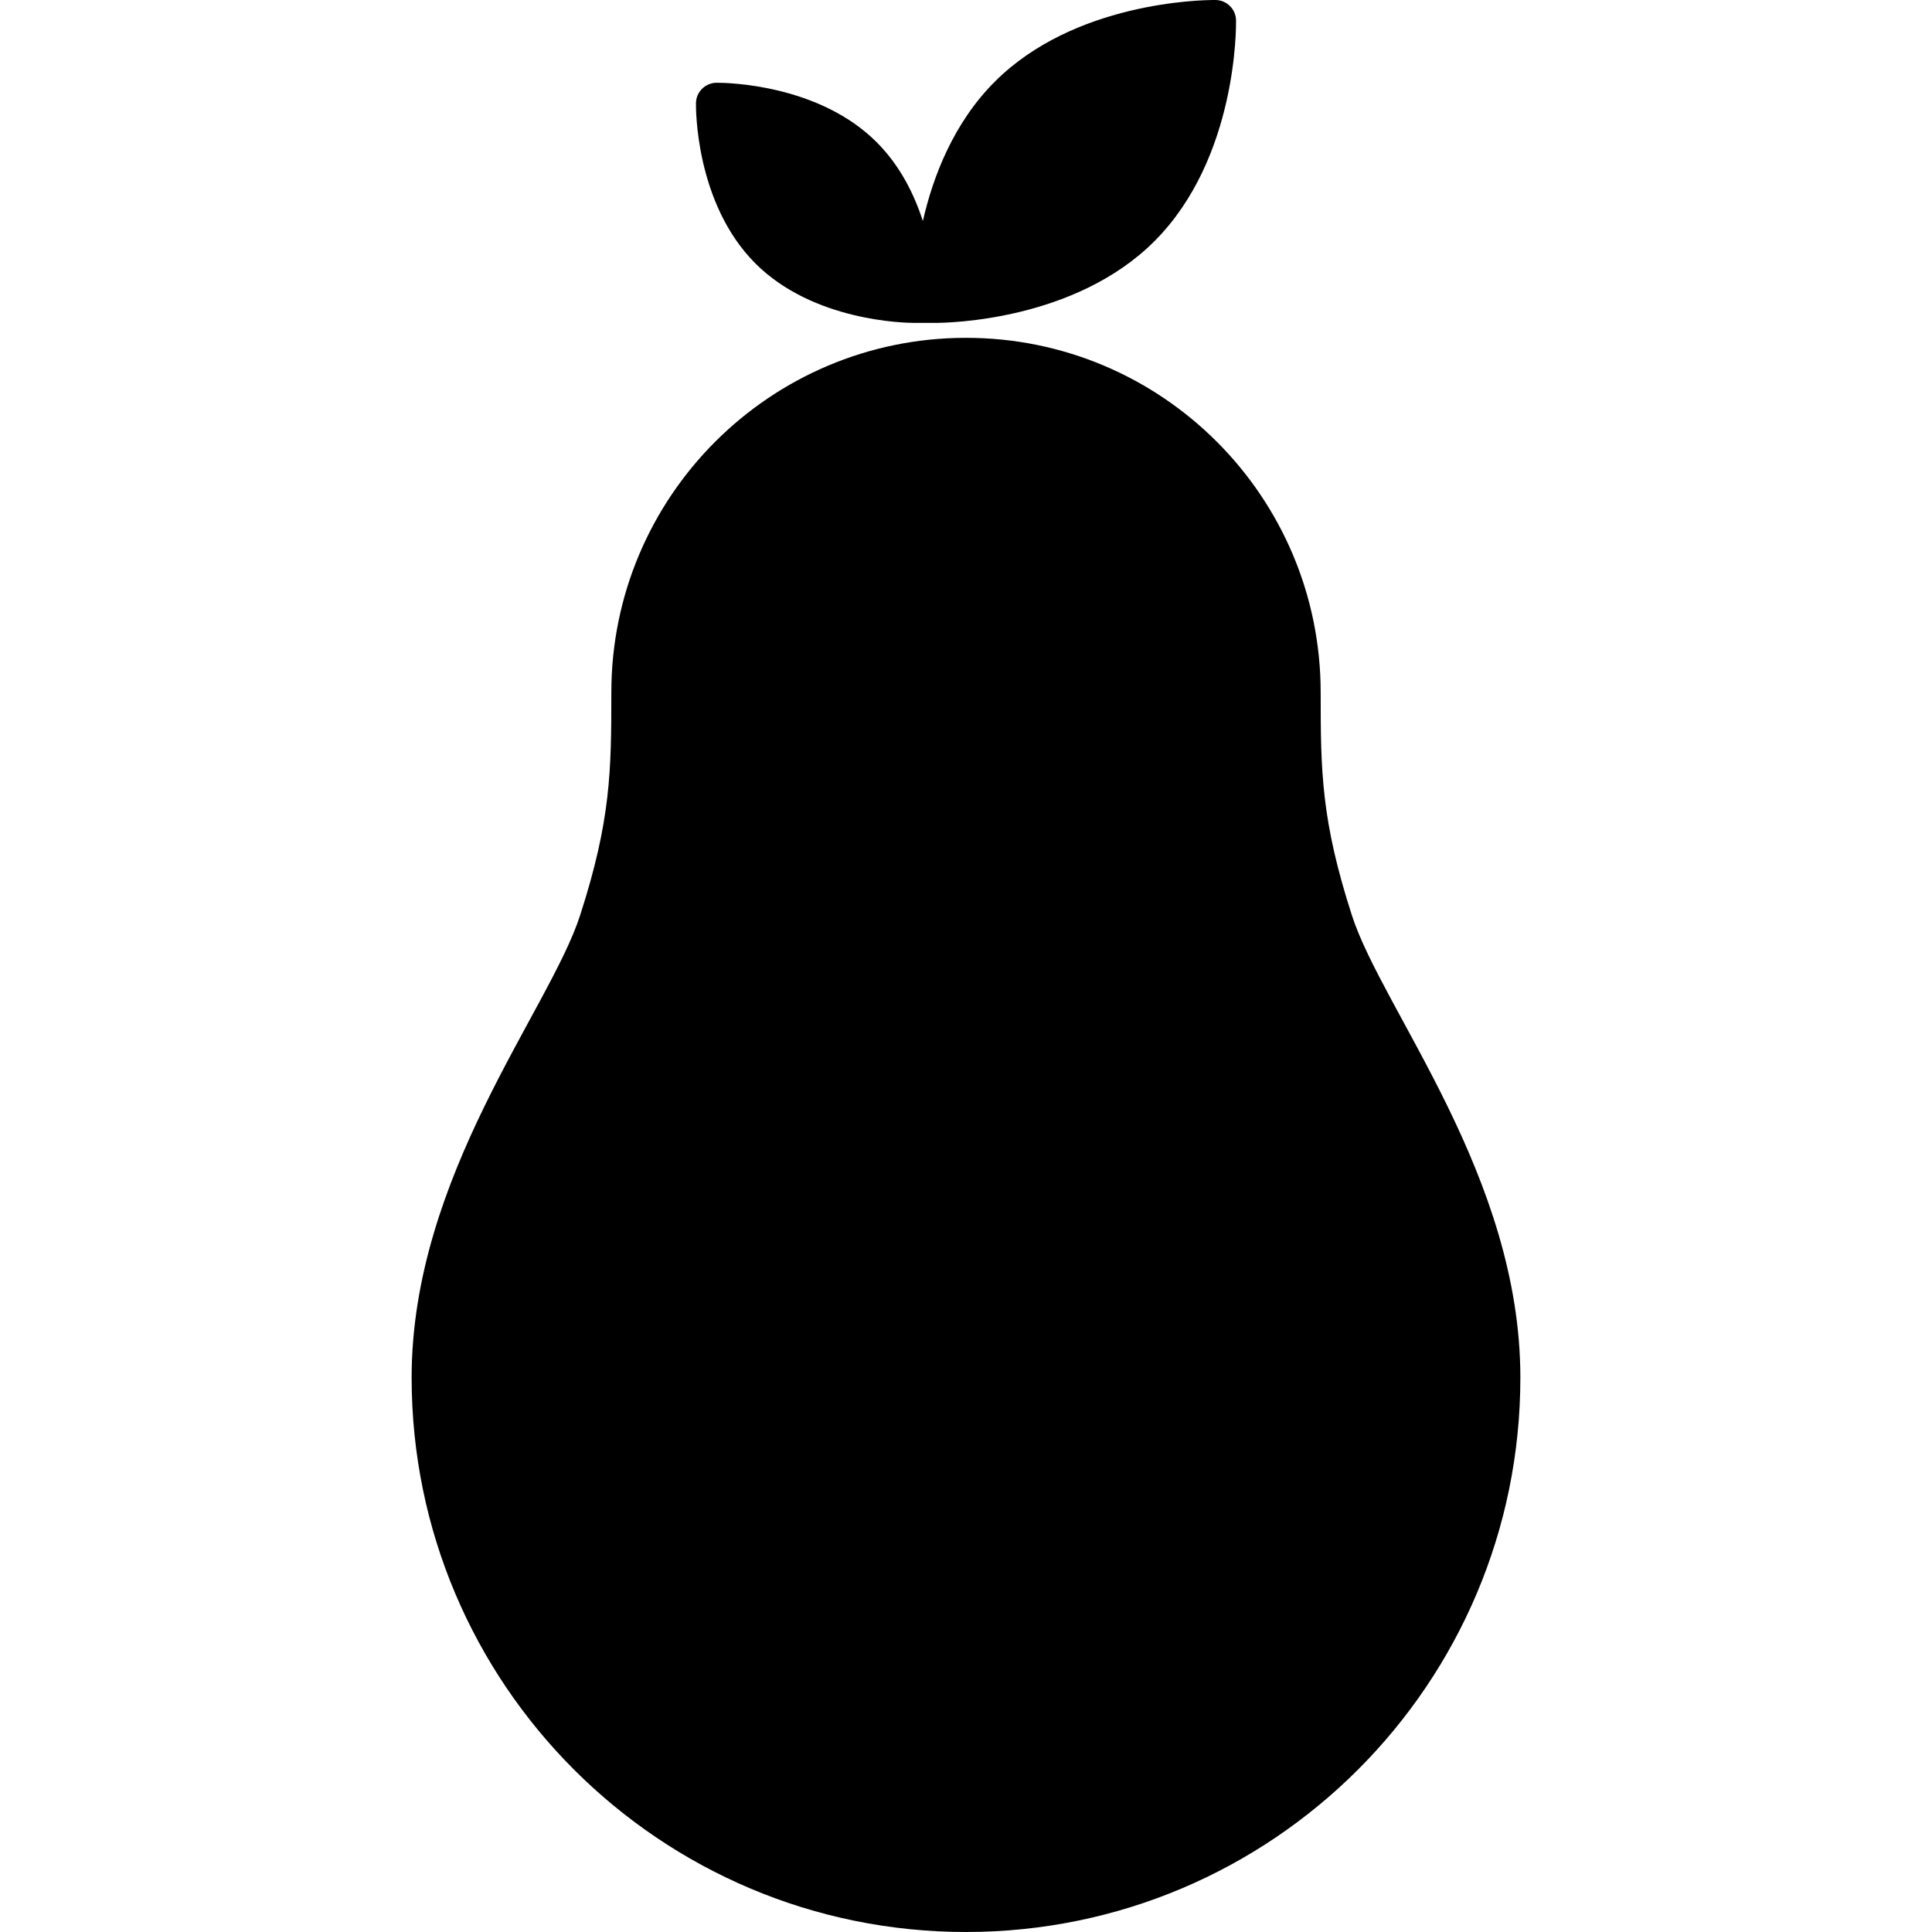
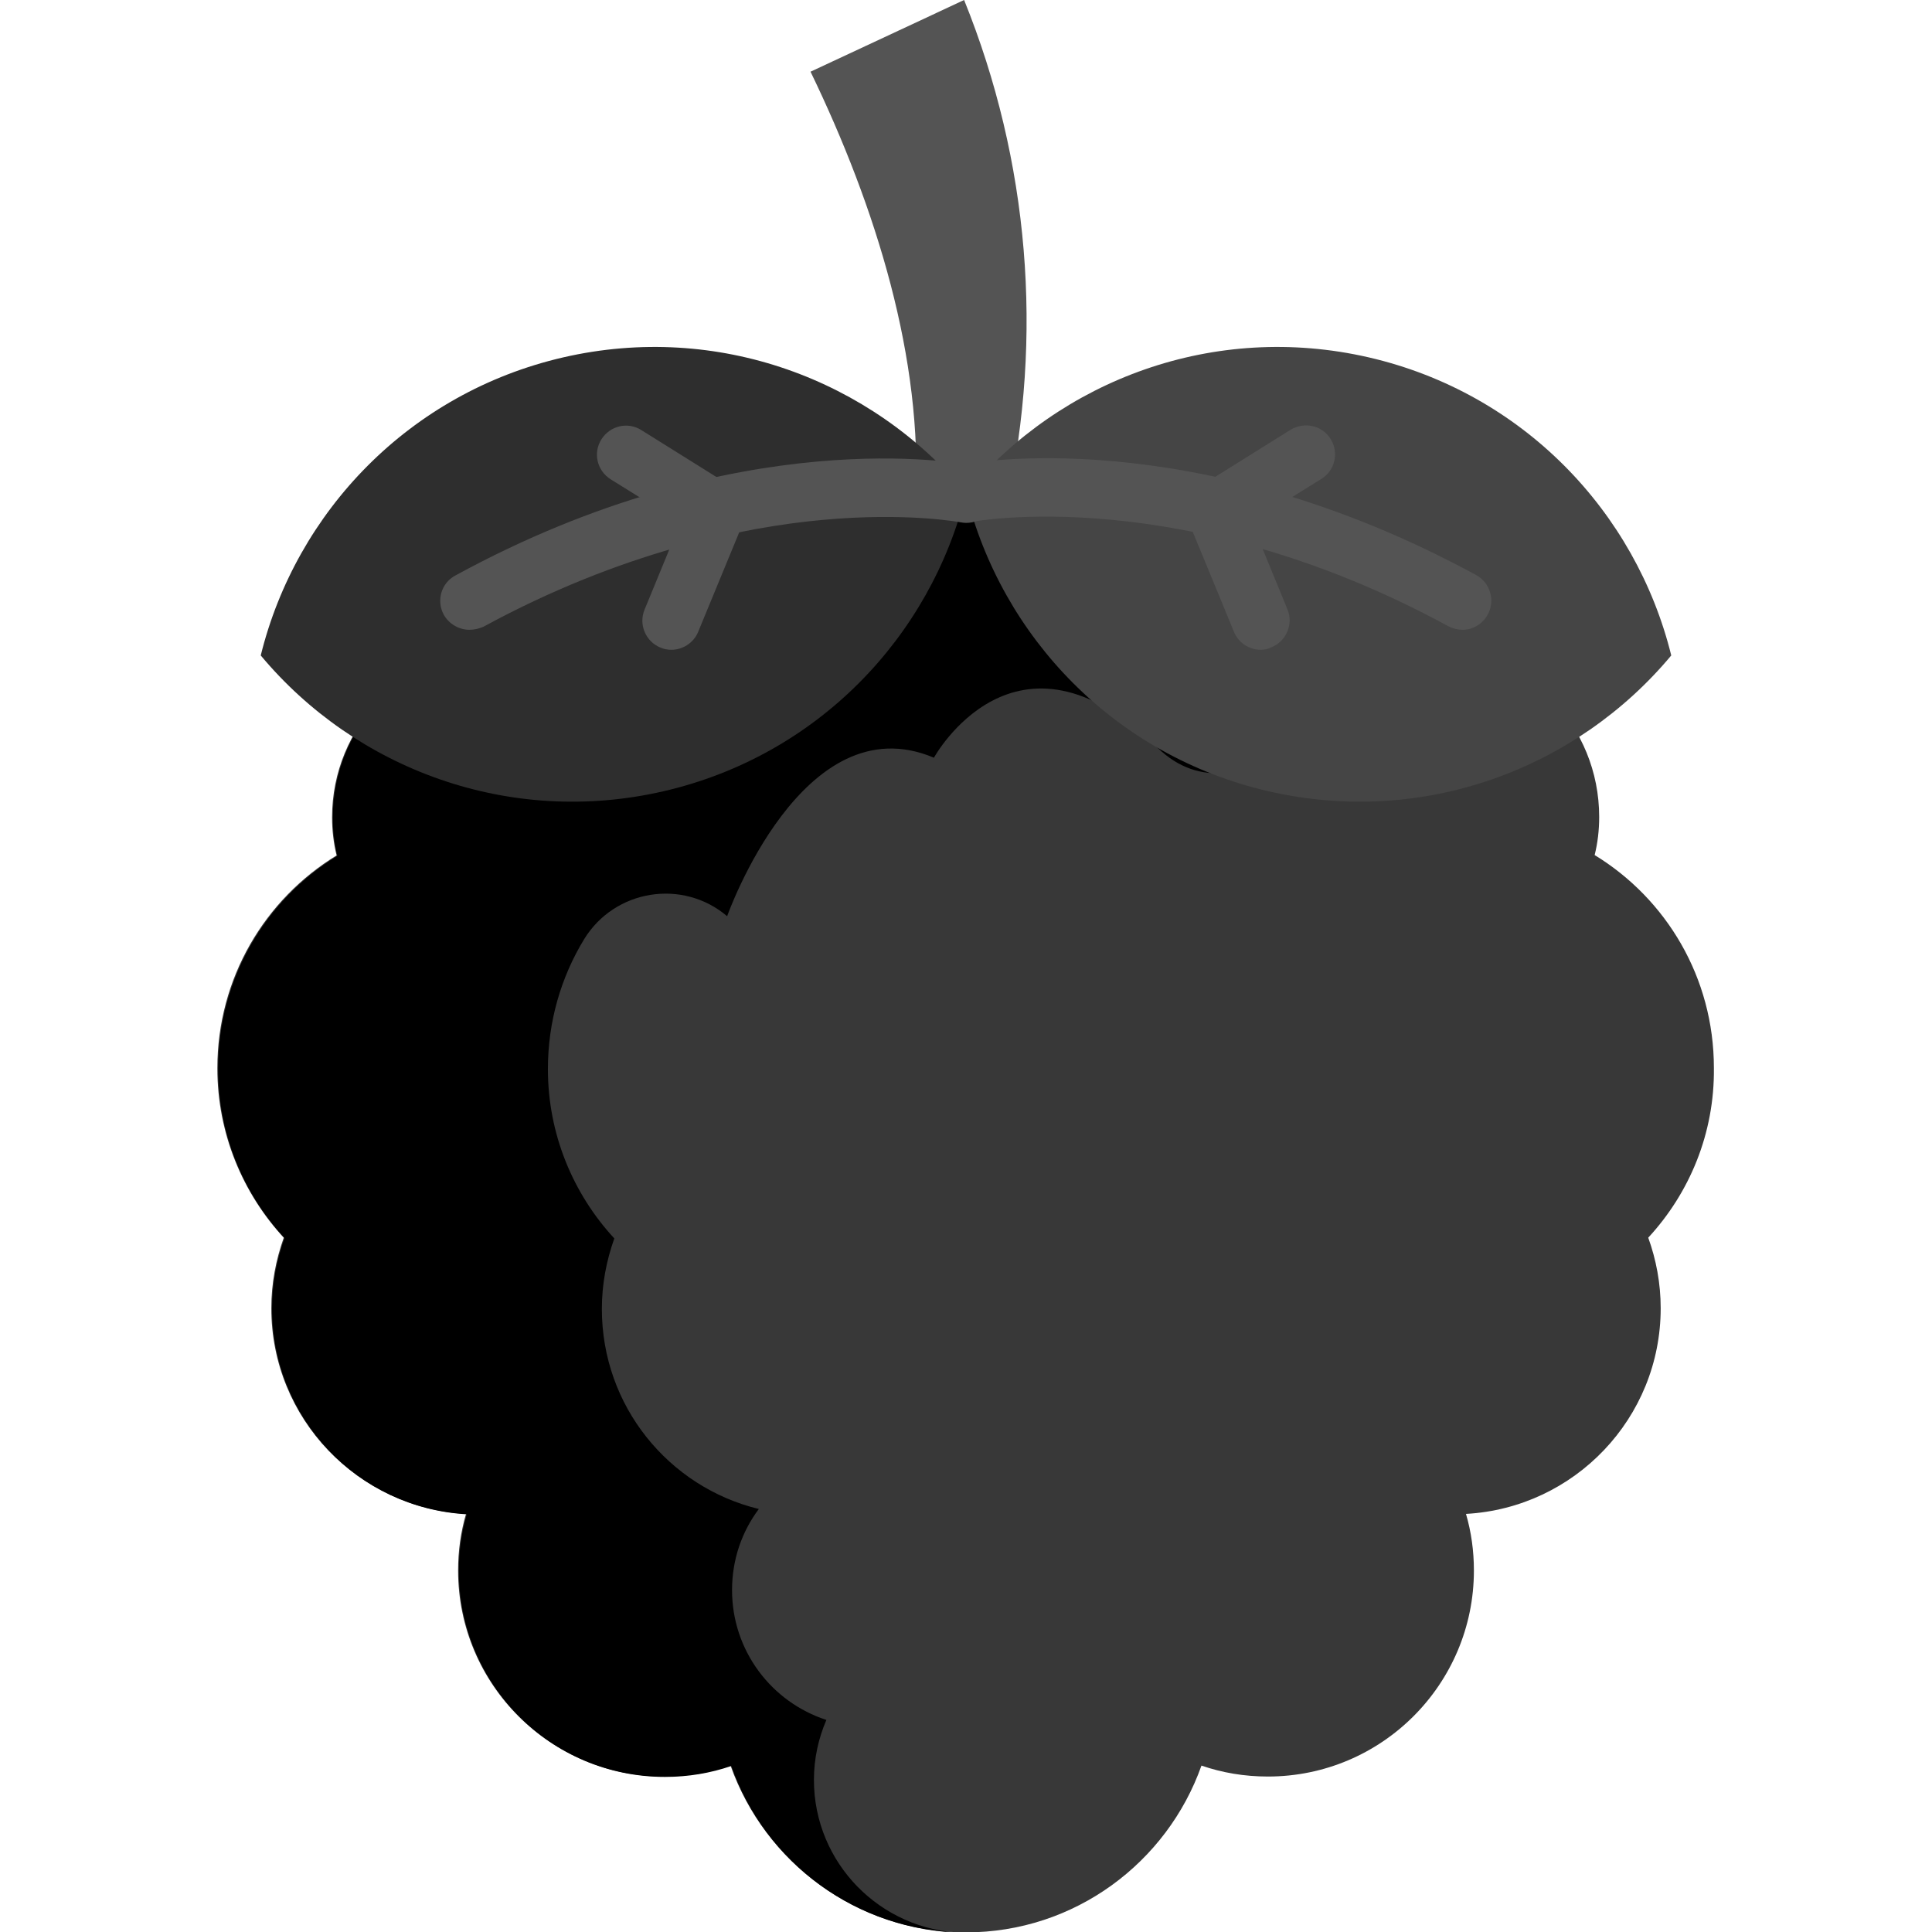
- <svg xmlns="http://www.w3.org/2000/svg" version="1.1" id="Capa_1" x="0px" y="0px" viewBox="0 0 612 612" style="enable-background:new 0 0 612 612;" xml:space="preserve">
-   <g>
-     <g>
-       <path d="M428.242,289.955c-9.722-30.11-9.894-45.693-9.894-70.597c0-62.046-50.3-112.345-112.347-112.345    s-112.347,50.299-112.347,112.345c0,24.903-0.172,40.487-9.894,70.597c-9.725,30.11-53.368,82.565-53.368,146.437    c0,96.986,78.623,175.607,175.609,175.607s175.606-78.622,175.606-175.607C481.607,372.52,437.965,320.067,428.242,289.955z" />
-       <path d="M391.54,6.438c-0.058-3.524-2.91-6.369-6.434-6.435L384.671,0c-4.472,0-44.401,0.726-69.546,25.867    c-13.132,13.134-19.607,30.168-22.791,44.149c-2.729-8.448-7.218-17.552-14.634-24.97c-18.299-18.301-47.225-18.829-50.464-18.829    l-0.342,0.002c-3.52,0.069-6.374,2.912-6.432,6.434c-0.022,1.284-0.308,31.668,18.829,50.802    c18.304,18.303,47.226,18.831,50.463,18.831l0.338-0.002l5.609-0.003l0.431,0.003c0,0,0,0,0.002,0    c4.473,0,44.395-0.727,69.549-25.869C391.962,50.122,391.571,8.208,391.54,6.438z" />
-     </g>
-   </g>
-   <g>
- </g>
-   <g>
- </g>
-   <g>
- </g>
-   <g>
- </g>
-   <g>
- </g>
-   <g>
- </g>
-   <g>
- </g>
-   <g>
- </g>
-   <g>
- </g>
-   <g>
- </g>
-   <g>
- </g>
-   <g>
- </g>
-   <g>
- </g>
-   <g>
- </g>
-   <g>
- </g>
+ <svg xmlns="http://www.w3.org/2000/svg" version="1.1" id="Layer_1" x="0px" y="0px" viewBox="0 0 512 512" style="enable-background:new 0 0 512 512;" xml:space="preserve">
+   <style type="text/css">
+ 	.st0{fill:#545454;}
+ 	.st1{fill:#383838;}
+ 	.st2{fill:#2E2E2E;}
+ 	.st3{fill:#454545;}
+ </style>
+   <path class="st0" d="M266.8,133.6l-26.4,52.3l2.2-53.1c2.1-37.5-10.4-77.8-27.8-113.8l40.7-19C272.8,42.8,276.5,89.2,266.8,133.6z" />
+   <path class="st1" d="M436.8,328c2.1,5.8,3.3,12.1,3.3,18.7c0,29.1-22.8,52.9-51.6,54.5c1.4,4.8,2.1,9.8,2.1,15  c0,30.1-24.4,54.6-54.6,54.6c-6.2,0-12.1-1-17.6-2.9c-9.1,25.7-33.6,44.2-62.4,44.2c-28.8,0-53.3-18.5-62.4-44.2  c-5.5,1.9-11.5,2.9-17.6,2.9c-30.1,0-54.6-24.4-54.6-54.6c0-5.2,0.7-10.2,2.1-15c-28.7-1.6-51.6-25.3-51.6-54.5  c0-6.6,1.2-12.8,3.3-18.7c-10.9-11.8-17.6-27.6-17.6-44.9c0-23.9,12.6-44.8,31.6-56.4c-0.8-3.3-1.2-6.6-1.2-10.1  c0-24,19-43.6,42.7-44.7c1-2,2.1-3.9,3.3-5.8c11.7-18.4,32.3-30.7,55.8-30.7c10.4,0,20.3,2.4,29,6.7c10.6-7.2,23.3-11.4,37.1-11.4  c13.8,0,26.5,4.2,37.1,11.4c8.8-4.3,18.6-6.7,29-6.7c20.9,0,39.6,9.7,51.7,24.9c2.8,3.6,5.3,7.4,7.4,11.5  c23.8,1,42.7,20.6,42.7,44.7c0,3.5-0.4,6.9-1.2,10.1c19,11.6,31.6,32.5,31.6,56.4C454.4,300.4,447.7,316.2,436.8,328z" />
+   <path d="M322.1,135.4c-10.4,0-20.3,2.4-29,6.7c-10.6-7.2-23.3-11.4-37.1-11.4c-5.9,0-11.5,0.8-16.9,2.2c0,0,0,0,0,0  c-0.1,0-0.3,0.1-0.4,0.1c-0.2,0-0.3,0.1-0.5,0.2c-2,0.6-4,1.2-5.9,1.9c-0.3,0.1-0.5,0.2-0.8,0.3c-0.5,0.2-1,0.4-1.5,0.6  c-0.3,0.1-0.6,0.3-0.9,0.4c-0.5,0.2-1,0.4-1.4,0.7c-0.3,0.1-0.6,0.3-0.9,0.5c-0.5,0.2-0.9,0.4-1.3,0.7c-0.3,0.2-0.7,0.4-1,0.5  c-0.4,0.2-0.8,0.5-1.2,0.7c-0.4,0.2-0.7,0.4-1.1,0.7c-0.4,0.2-0.7,0.4-1.1,0.6c-0.7,0.4-1.4,0.9-2.1,1.4c-8.8-4.3-18.6-6.7-29-6.7  c0,0,0,0,0,0c0,0,0,0,0,0c-25.9,0-48.2,14.8-59.1,36.5c-23.8,1-42.7,20.6-42.7,44.7c0,3.5,0.4,6.9,1.2,10.1  c-19,11.6-31.6,32.5-31.6,56.4c0,17.4,6.7,33.1,17.6,44.9c-2.1,5.8-3.3,12.1-3.3,18.7c0,29.1,22.8,52.9,51.6,54.5  c-1.4,4.8-2.1,9.8-2.1,15c0,30.1,24.4,54.6,54.6,54.6c6.2,0,12.1-1,17.6-2.9c8.9,25.4,33,43.7,61.4,44.2  c-21.9-0.6-39.5-18.5-39.5-40.5c0-5.7,1.2-11,3.3-15.9c-14.5-4.7-25-18.3-25-34.4c0-8.1,2.6-15.5,7.1-21.5  c-23.9-5.8-41.6-27.3-41.6-53c0-6.6,1.2-12.8,3.3-18.7c-10.9-11.8-17.6-27.6-17.6-44.9c0-12.6,3.5-24.4,9.6-34.4  c8.1-13.2,26.1-16.1,37.9-6.1l0,0c0,0,20-56.7,54.8-42c0,0,21.6-39.4,59.2-2.7c22.9,22.4,54.4-17.4,54.4-17.4l13-20.2  C361.8,145.1,343.1,135.4,322.1,135.4z" />
+   <path class="st2" d="M256,130.7c-25.1-30.1-65.8-45.4-106.7-36c-40.8,9.4-70.8,40.9-80.2,79c25.1,30.1,65.8,45.4,106.7,36  C216.6,200.3,246.6,168.8,256,130.7z" />
+   <path class="st3" d="M256,130.7c25.1-30.1,65.8-45.4,106.7-36c40.8,9.4,70.8,40.9,80.2,79c-25.1,30.1-65.8,45.4-106.7,36  C295.4,200.3,265.4,168.8,256,130.7z" />
+   <path class="st0" d="M387.6,166.9c-1.2,0-2.5-0.3-3.7-0.9c-70.3-38.3-125.8-27.8-126.4-27.7c-4.2,0.8-8.2-1.9-9.1-6s1.9-8.2,6-9.1  c2.5-0.5,61.7-11.7,136.8,29.2c3.7,2,5.1,6.7,3.1,10.4C392.9,165.4,390.3,166.9,387.6,166.9z" />
+   <path class="st0" d="M334.1,172.2c-3,0-5.9-1.8-7.1-4.8l-12-29.1c-1.4-3.5-0.1-7.5,3-9.4l24-15c3.6-2.2,8.4-1.2,10.6,2.4  c2.3,3.6,1.2,8.4-2.4,10.6l-18.5,11.5l9.5,23.1c1.6,3.9-0.3,8.4-4.2,10C336.1,172,335.1,172.2,334.1,172.2z" />
+   <path class="st0" d="M124.4,166.9c-2.7,0-5.4-1.5-6.8-4c-2-3.7-0.7-8.4,3.1-10.4c75.1-41,134.3-29.7,136.8-29.2  c4.2,0.8,6.9,4.9,6,9.1c-0.8,4.2-4.9,6.9-9,6l0,0c-0.1,0-14.2-2.7-36.7-0.6c-20.7,1.9-53.1,8.4-89.7,28.3  C126.9,166.6,125.7,166.9,124.4,166.9z" />
+   <path class="st0" d="M177.9,172.2c-1,0-2-0.2-2.9-0.6c-3.9-1.6-5.8-6.1-4.2-10l9.5-23.1l-18.5-11.5c-3.6-2.3-4.7-7-2.4-10.6  c2.3-3.6,7-4.7,10.6-2.4l24,15c3.2,2,4.5,6,3,9.4l-12,29.1C183.8,170.4,180.9,172.2,177.9,172.2z" />
</svg>
